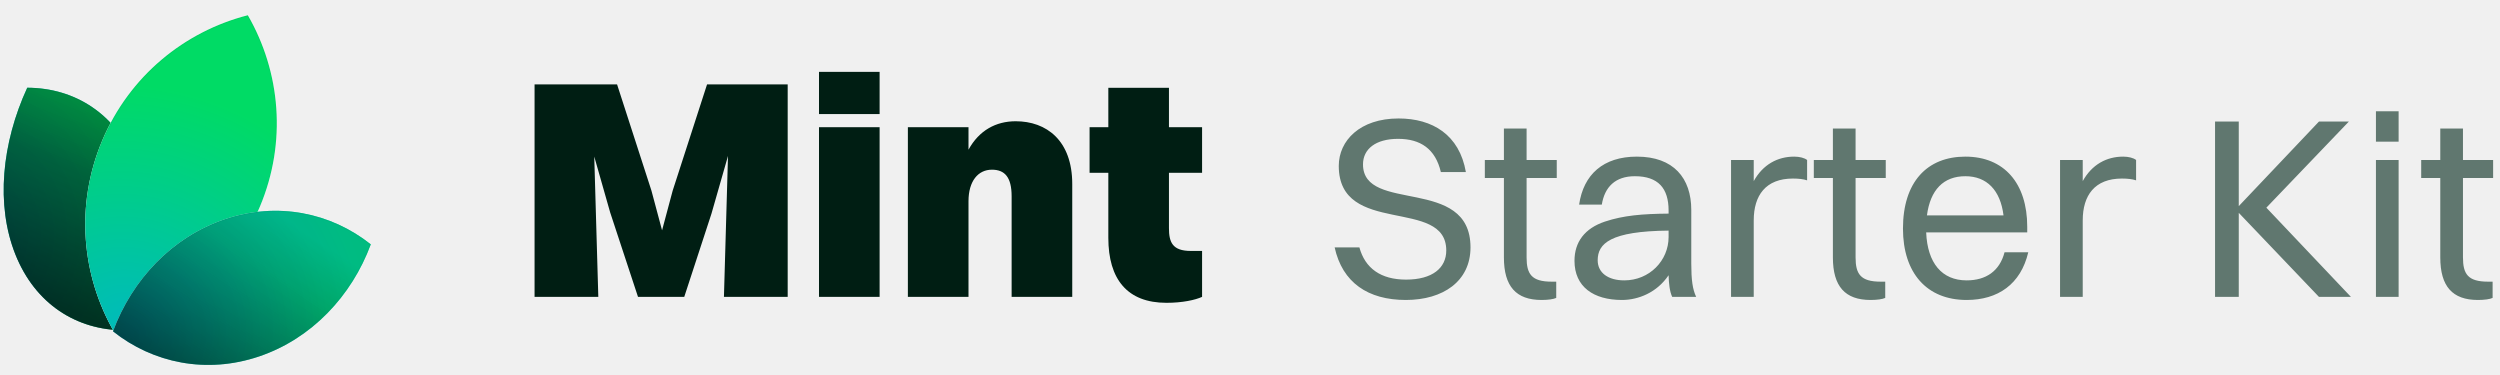
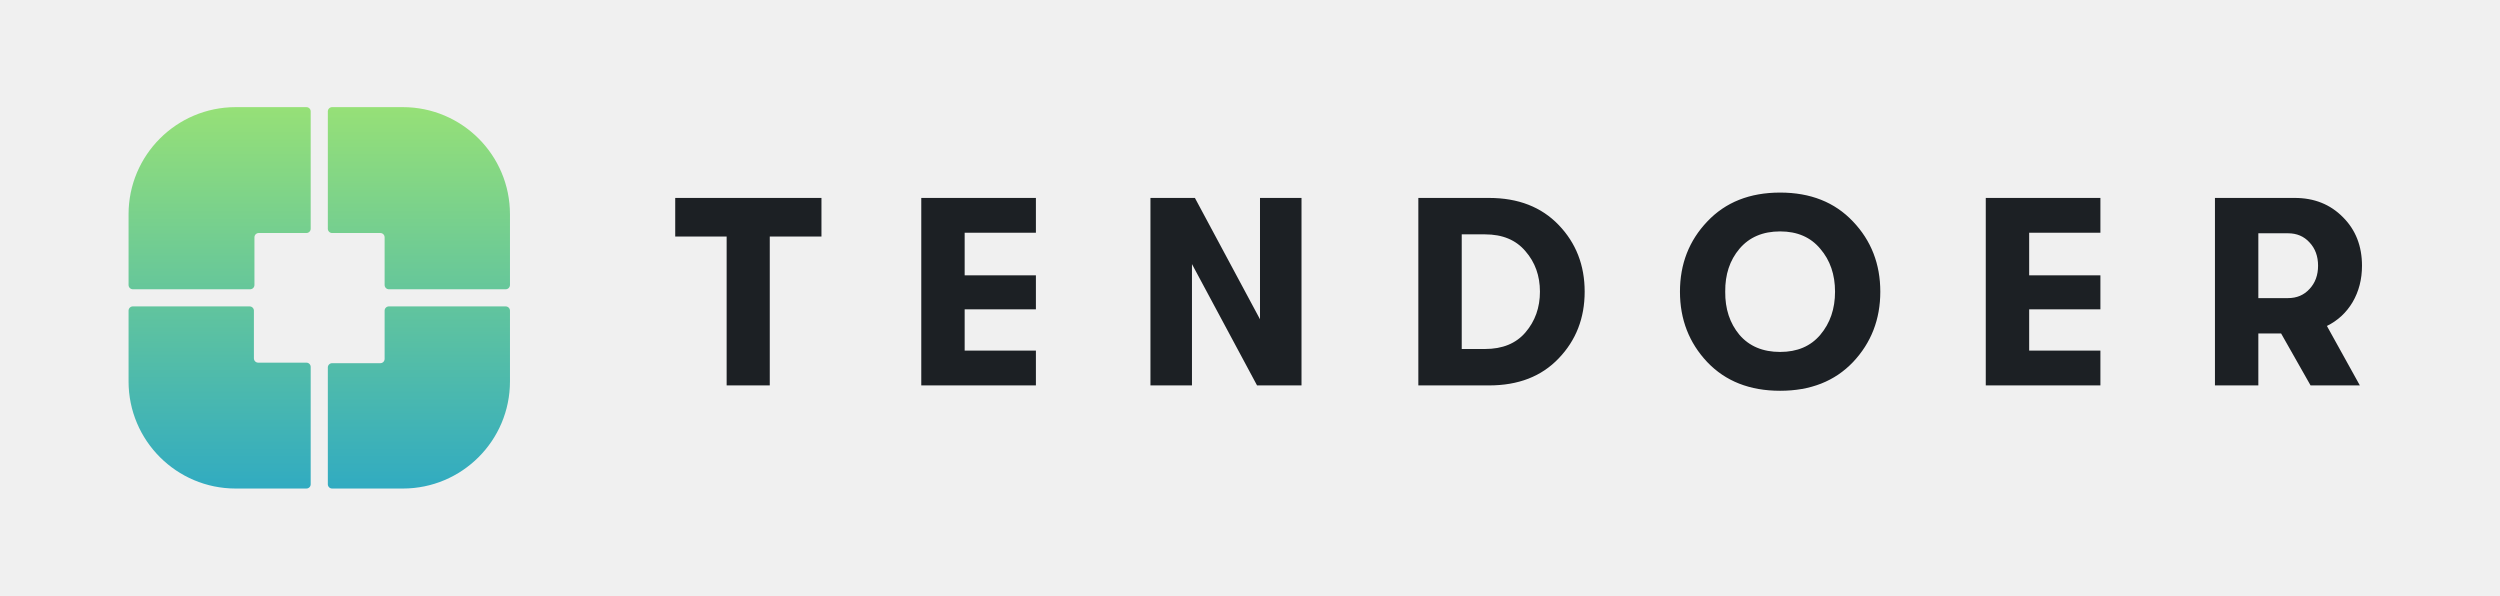
- <svg xmlns="http://www.w3.org/2000/svg" width="160" height="24" viewBox="0 0 160 24" fill="none">
-   <path d="M7.953 21.139C4.896 21.13 2.255 19.458 0.987 16.29C-0.28 13.121 0.109 9.163 1.744 5.615C4.801 5.624 7.442 7.296 8.71 10.465C9.977 13.633 9.588 17.591 7.953 21.139Z" fill="white" />
-   <path d="M7.953 21.139C4.896 21.13 2.255 19.458 0.987 16.29C-0.28 13.121 0.109 9.163 1.744 5.615C4.801 5.624 7.442 7.296 8.71 10.465C9.977 13.633 9.588 17.591 7.953 21.139Z" fill="url(#paint0_radial_115_86)" />
-   <path d="M7.953 21.139C4.896 21.13 2.255 19.458 0.987 16.29C-0.28 13.121 0.109 9.163 1.744 5.615C4.801 5.624 7.442 7.296 8.71 10.465C9.977 13.633 9.588 17.591 7.953 21.139Z" fill="black" fill-opacity="0.5" style="mix-blend-mode:hard-light" />
-   <path d="M7.953 21.139C4.896 21.13 2.255 19.458 0.987 16.29C-0.28 13.121 0.109 9.163 1.744 5.615C4.801 5.624 7.442 7.296 8.71 10.465C9.977 13.633 9.588 17.591 7.953 21.139Z" fill="url(#paint1_linear_115_86)" fill-opacity="0.5" style="mix-blend-mode:hard-light" />
-   <path d="M7.935 21.111C4.897 21.096 2.274 19.431 1.013 16.279C-0.248 13.124 0.136 9.182 1.762 5.643C4.8 5.659 7.423 7.324 8.684 10.476C9.945 13.63 9.561 17.572 7.935 21.111Z" stroke="url(#paint2_linear_115_86)" stroke-opacity="0.05" stroke-width="0.056" />
-   <path d="M7.31 21.257C11.354 20.221 14.884 17.375 16.628 13.236C18.373 9.097 17.945 4.587 15.86 0.976C11.816 2.012 8.287 4.858 6.542 8.998C4.797 13.137 5.225 17.646 7.31 21.257Z" fill="white" />
-   <path d="M7.31 21.257C11.354 20.221 14.884 17.375 16.628 13.236C18.373 9.097 17.945 4.587 15.86 0.976C11.816 2.012 8.287 4.858 6.542 8.998C4.797 13.137 5.225 17.646 7.31 21.257Z" fill="url(#paint3_radial_115_86)" />
-   <path d="M16.602 13.225C14.864 17.349 11.351 20.187 7.324 21.225C5.253 17.624 4.829 13.132 6.568 9.009C8.306 4.885 11.819 2.047 15.846 1.009C17.918 4.61 18.341 9.101 16.602 13.225Z" stroke="url(#paint4_linear_115_86)" stroke-opacity="0.05" stroke-width="0.056" />
-   <path d="M7.234 21.207C9.789 23.237 13.21 23.951 16.577 22.814C19.944 21.677 22.506 18.945 23.73 15.638C21.175 13.608 17.754 12.894 14.387 14.031C11.02 15.168 8.458 17.901 7.234 21.207Z" fill="white" />
-   <path d="M7.234 21.207C9.789 23.237 13.21 23.951 16.577 22.814C19.944 21.677 22.506 18.945 23.73 15.638C21.175 13.608 17.754 12.894 14.387 14.031C11.02 15.168 8.458 17.901 7.234 21.207Z" fill="url(#paint5_radial_115_86)" />
-   <path d="M7.234 21.207C9.789 23.237 13.21 23.951 16.577 22.814C19.944 21.677 22.506 18.945 23.73 15.638C21.175 13.608 17.754 12.894 14.387 14.031C11.02 15.168 8.458 17.901 7.234 21.207Z" fill="black" fill-opacity="0.2" style="mix-blend-mode:hard-light" />
-   <path d="M7.234 21.207C9.789 23.237 13.21 23.951 16.577 22.814C19.944 21.677 22.506 18.945 23.73 15.638C21.175 13.608 17.754 12.894 14.387 14.031C11.02 15.168 8.458 17.901 7.234 21.207Z" fill="url(#paint6_linear_115_86)" fill-opacity="0.5" style="mix-blend-mode:hard-light" />
-   <path d="M16.568 22.787C13.218 23.918 9.814 23.212 7.267 21.198C8.492 17.907 11.044 15.189 14.396 14.058C17.747 12.927 21.15 13.633 23.697 15.648C22.472 18.938 19.92 21.656 16.568 22.787Z" stroke="url(#paint7_linear_115_86)" stroke-opacity="0.05" stroke-width="0.056" />
-   <path d="M34.212 19V5.4H39.492L41.692 12.2L42.372 14.74L43.052 12.2L45.252 5.4H50.412V19H46.332L46.592 9.98L45.532 13.68L43.792 19H40.832L39.052 13.6L38.032 10.02L38.292 19H34.212ZM52.416 7.3V4.6H56.295V7.3H52.416ZM52.416 19V8.14H56.295V19H52.416ZM58.104 19V8.14H61.984V9.58C62.664 8.34 63.744 7.76 65.004 7.76C66.964 7.76 68.624 8.98 68.624 11.78V19H64.744V12.56C64.744 11.34 64.304 10.86 63.484 10.86C62.604 10.86 61.984 11.58 61.984 12.88V19H58.104ZM70.933 15.22V11.06H69.733V8.14H70.933V5.62H74.813V8.14H76.933V11.06H74.813V14.6C74.813 15.5 75.033 16.06 76.213 16.06H76.933V19C76.493 19.2 75.673 19.38 74.653 19.38C72.153 19.38 70.933 17.88 70.933 15.22Z" fill="#001E13" />
-   <path d="M87.232 10.519C87.232 13.687 94.112 11.229 94.112 15.832C94.112 17.994 92.364 19.198 89.971 19.198C87.562 19.198 85.912 18.093 85.417 15.832H87.001C87.364 17.169 88.371 17.895 89.987 17.895C91.671 17.895 92.561 17.152 92.561 16.03C92.561 12.598 85.681 15.155 85.681 10.618C85.681 9.001 87.034 7.582 89.509 7.582C91.671 7.582 93.403 8.621 93.816 11.014H92.215C91.868 9.529 90.912 8.886 89.476 8.886C88.057 8.886 87.232 9.529 87.232 10.519ZM96.25 16.476V11.393H95.029V10.239H96.25V8.226H97.702V10.239H99.632V11.393H97.702V16.476C97.702 17.532 98.015 18.026 99.302 18.026H99.599V19.066C99.434 19.148 99.071 19.198 98.659 19.198C97.025 19.198 96.25 18.323 96.25 16.476ZM102.516 13.093H101.064C101.345 11.162 102.615 10.024 104.76 10.024C107.103 10.024 108.242 11.393 108.242 13.44V16.888C108.242 17.895 108.324 18.521 108.555 19H107.021C106.856 18.654 106.806 18.142 106.79 17.614C106.047 18.72 104.859 19.198 103.803 19.198C101.988 19.198 100.767 18.357 100.767 16.69C100.767 15.486 101.427 14.611 102.714 14.182C103.902 13.786 105.107 13.687 106.79 13.671V13.473C106.79 12.053 106.13 11.278 104.628 11.278C103.374 11.278 102.698 11.971 102.516 13.093ZM102.252 16.657C102.252 17.465 102.929 17.944 103.952 17.944C105.569 17.944 106.79 16.674 106.79 15.172V14.759C103.061 14.793 102.252 15.585 102.252 16.657ZM110.787 19V10.239H112.239V11.591C112.833 10.519 113.774 10.024 114.83 10.024C115.176 10.024 115.49 10.107 115.655 10.239V11.542C115.407 11.46 115.094 11.427 114.747 11.427C112.998 11.427 112.239 12.515 112.239 14.1V19H110.787ZM117.305 16.476V11.393H116.084V10.239H117.305V8.226H118.757V10.239H120.688V11.393H118.757V16.476C118.757 17.532 119.071 18.026 120.358 18.026H120.655V19.066C120.49 19.148 120.127 19.198 119.714 19.198C118.081 19.198 117.305 18.323 117.305 16.476ZM129.809 16.145C129.33 18.192 127.862 19.198 125.865 19.198C123.324 19.198 121.79 17.482 121.79 14.627C121.79 11.658 123.324 10.024 125.783 10.024C128.258 10.024 129.743 11.723 129.743 14.512V14.875H123.275C123.357 16.838 124.281 17.944 125.865 17.944C127.103 17.944 127.977 17.35 128.291 16.145H129.809ZM125.783 11.278C124.38 11.278 123.539 12.152 123.324 13.786H128.225C128.027 12.169 127.152 11.278 125.783 11.278ZM131.843 19V10.239H133.295V11.591C133.889 10.519 134.829 10.024 135.885 10.024C136.232 10.024 136.545 10.107 136.71 10.239V11.542C136.463 11.46 136.149 11.427 135.803 11.427C134.054 11.427 133.295 12.515 133.295 14.1V19H131.843ZM141.763 19V7.78H143.281V13.192L148.413 7.78H150.327L145.047 13.291L150.459 19H148.413L143.281 13.621V19H141.763ZM152.06 9.067V7.12H153.512V9.067H152.06ZM152.06 19V10.239H153.512V19H152.06ZM156.178 16.476V11.393H154.957V10.239H156.178V8.226H157.63V10.239H159.56V11.393H157.63V16.476C157.63 17.532 157.943 18.026 159.23 18.026H159.527V19.066C159.362 19.148 158.999 19.198 158.587 19.198C156.953 19.198 156.178 18.323 156.178 16.476Z" fill="#002719" fill-opacity="0.6" />
+ <svg xmlns="http://www.w3.org/2000/svg" width="4667" height="1112" viewBox="0 0 4667 1112" fill="none">
+   <path fill-rule="evenodd" clip-rule="evenodd" d="M620 200H752C862.457 200 952 289.543 952 400V532C952 536.418 948.418 540 944 540H726C721.582 540 718 536.418 718 532V443C718 438.582 714.418 435 710 435H620C615.582 435 612 431.418 612 427V208C612 203.582 615.582 200 620 200ZM572 912H440C329.543 912 240 822.457 240 712V580C240 575.582 243.582 572 248 572H466C470.418 572 474 575.582 474 580V669C474 673.418 477.582 677 482 677H572C576.418 677 580 680.582 580 685V904C580 908.418 576.418 912 572 912ZM710 678C714.418 678 718 674.418 718 670V580C718 575.582 721.582 572 726 572H944C948.418 572 952 575.582 952 580V712C952 822.457 862.457 912 752 912H620C615.582 912 612 908.418 612 904V686C612 681.582 615.582 678 620 678H710ZM240 400C240 289.543 329.543 200 440 200H572C576.418 200 580 203.582 580 208V427C580 431.418 576.418 435 572 435H483C478.582 435 475 438.582 475 443V532C475 536.418 471.418 540 467 540H248C243.582 540 240 536.418 240 532V400Z" fill="url(#paint0_linear_4820_16177)" />
+   <path d="M1356.5 719.5V441.5H1260.5V369.5H1533.5V441.5H1437V719.5H1356.5ZM1719.83 719.5V369.5H1933.83V434.5H1800.83V514H1933.83V577.5H1800.83V654.5H1933.83V719.5H1719.83ZM2147.66 719.5V369.5H2230.66L2352.16 596V369.5H2429.66V719.5H2346.66L2225.16 493V719.5H2147.66ZM2647.76 719.5V369.5H2779.76C2834.1 369.5 2877.43 386.333 2909.76 420C2942.1 453.667 2958.26 495.167 2958.26 544.5C2958.26 593.833 2942.1 635.333 2909.76 669C2877.76 702.667 2834.43 719.5 2779.76 719.5H2647.76ZM2728.76 651.5H2772.26C2804.93 651.5 2830.1 641.167 2847.76 620.5C2865.76 599.5 2874.76 574.167 2874.76 544.5C2874.76 514.833 2865.76 489.667 2847.76 469C2830.1 448 2804.93 437.5 2772.26 437.5H2728.76V651.5ZM3459.15 676C3425.15 711.667 3379.82 729.5 3323.15 729.5C3266.48 729.5 3221.15 711.667 3187.15 676C3153.15 640 3136.15 596.167 3136.15 544.5C3136.15 492.833 3153.15 449.167 3187.15 413.5C3221.15 377.5 3266.48 359.5 3323.15 359.5C3379.82 359.5 3425.15 377.5 3459.15 413.5C3493.15 449.167 3510.15 492.833 3510.15 544.5C3510.15 596.167 3493.15 640 3459.15 676ZM3323.15 657C3355.15 657 3380.15 646.333 3398.15 625C3416.48 603.333 3425.65 576.5 3425.65 544.5C3425.65 512.5 3416.48 485.833 3398.15 464.5C3380.15 442.833 3355.15 432 3323.15 432C3290.82 432 3265.48 442.833 3247.15 464.5C3229.15 485.833 3220.32 512.5 3220.65 544.5C3220.32 576.5 3229.15 603.333 3247.15 625C3265.48 646.333 3290.82 657 3323.15 657ZM3707.04 719.5V369.5H3921.04V434.5H3788.04V514H3921.04V577.5H3788.04V654.5H3921.04V719.5H3707.04ZM4409.37 496C4409.37 521.333 4403.54 544 4391.87 564C4380.2 583.667 4364.2 598.5 4343.87 608.5L4405.37 719.5H4313.37L4258.37 622.5H4215.87V719.5H4134.87V369.5H4283.87C4320.2 369.5 4350.2 381.5 4373.87 405.5C4397.54 429.167 4409.37 459.333 4409.37 496ZM4215.87 435.5V556.5H4271.37C4287.7 556.5 4301.04 550.833 4311.37 539.5C4322.04 528.167 4327.37 513.667 4327.37 496C4327.37 478.333 4322.04 463.833 4311.37 452.5C4301.04 441.167 4287.7 435.5 4271.37 435.5H4215.87Z" fill="#1C2024" />
  <defs>
-     <radialGradient id="paint0_radial_115_86" cx="0" cy="0" r="1" gradientUnits="userSpaceOnUse" gradientTransform="translate(-3.00503 15.023) rotate(-10.029) scale(17.9572 17.784)">
-       <stop stop-color="#00B0BB" />
-       <stop offset="1" stop-color="#00DB65" />
-     </radialGradient>
-     <linearGradient id="paint1_linear_115_86" x1="7.39" y1="4.813" x2="1.63" y2="18.689" gradientUnits="userSpaceOnUse">
-       <stop stop-color="#18E299" />
-       <stop offset="1" />
-     </linearGradient>
-     <linearGradient id="paint2_linear_115_86" x1="7.948" y1="8.016" x2="1.761" y2="18.746" gradientUnits="userSpaceOnUse">
-       <stop />
-       <stop offset="1" stop-opacity="0" />
-     </linearGradient>
-     <radialGradient id="paint3_radial_115_86" cx="0" cy="0" r="1" gradientUnits="userSpaceOnUse" gradientTransform="translate(8.11404 20.8822) rotate(-75.7542) scale(21.6246 23.7772)">
-       <stop stop-color="#00BBBB" />
-       <stop offset="0.713" stop-color="#00DB65" />
-     </radialGradient>
-     <linearGradient id="paint4_linear_115_86" x1="7.602" y1="5.871" x2="15.556" y2="16.372" gradientUnits="userSpaceOnUse">
-       <stop />
-       <stop offset="1" stop-opacity="0" />
-     </linearGradient>
-     <radialGradient id="paint5_radial_115_86" cx="0" cy="0" r="1" gradientUnits="userSpaceOnUse" gradientTransform="translate(7.84537 21.5181) rotate(-20.3525) scale(18.5603 17.32)">
-       <stop stop-color="#00B0BB" />
-       <stop offset="1" stop-color="#00DB65" />
-     </radialGradient>
-     <linearGradient id="paint6_linear_115_86" x1="16.808" y1="13.007" x2="10.041" y2="22.994" gradientUnits="userSpaceOnUse">
-       <stop stop-color="#00B1BC" />
-       <stop offset="1" />
-     </linearGradient>
-     <linearGradient id="paint7_linear_115_86" x1="16.808" y1="13.007" x2="14.169" y2="23.841" gradientUnits="userSpaceOnUse">
-       <stop />
-       <stop offset="1" stop-opacity="0" />
+     <linearGradient id="paint0_linear_4820_16177" x1="596" y1="200" x2="596" y2="912" gradientUnits="userSpaceOnUse">
+       <stop stop-color="#96E077" />
+       <stop offset="1" stop-color="#31ABC1" />
    </linearGradient>
  </defs>
</svg>
